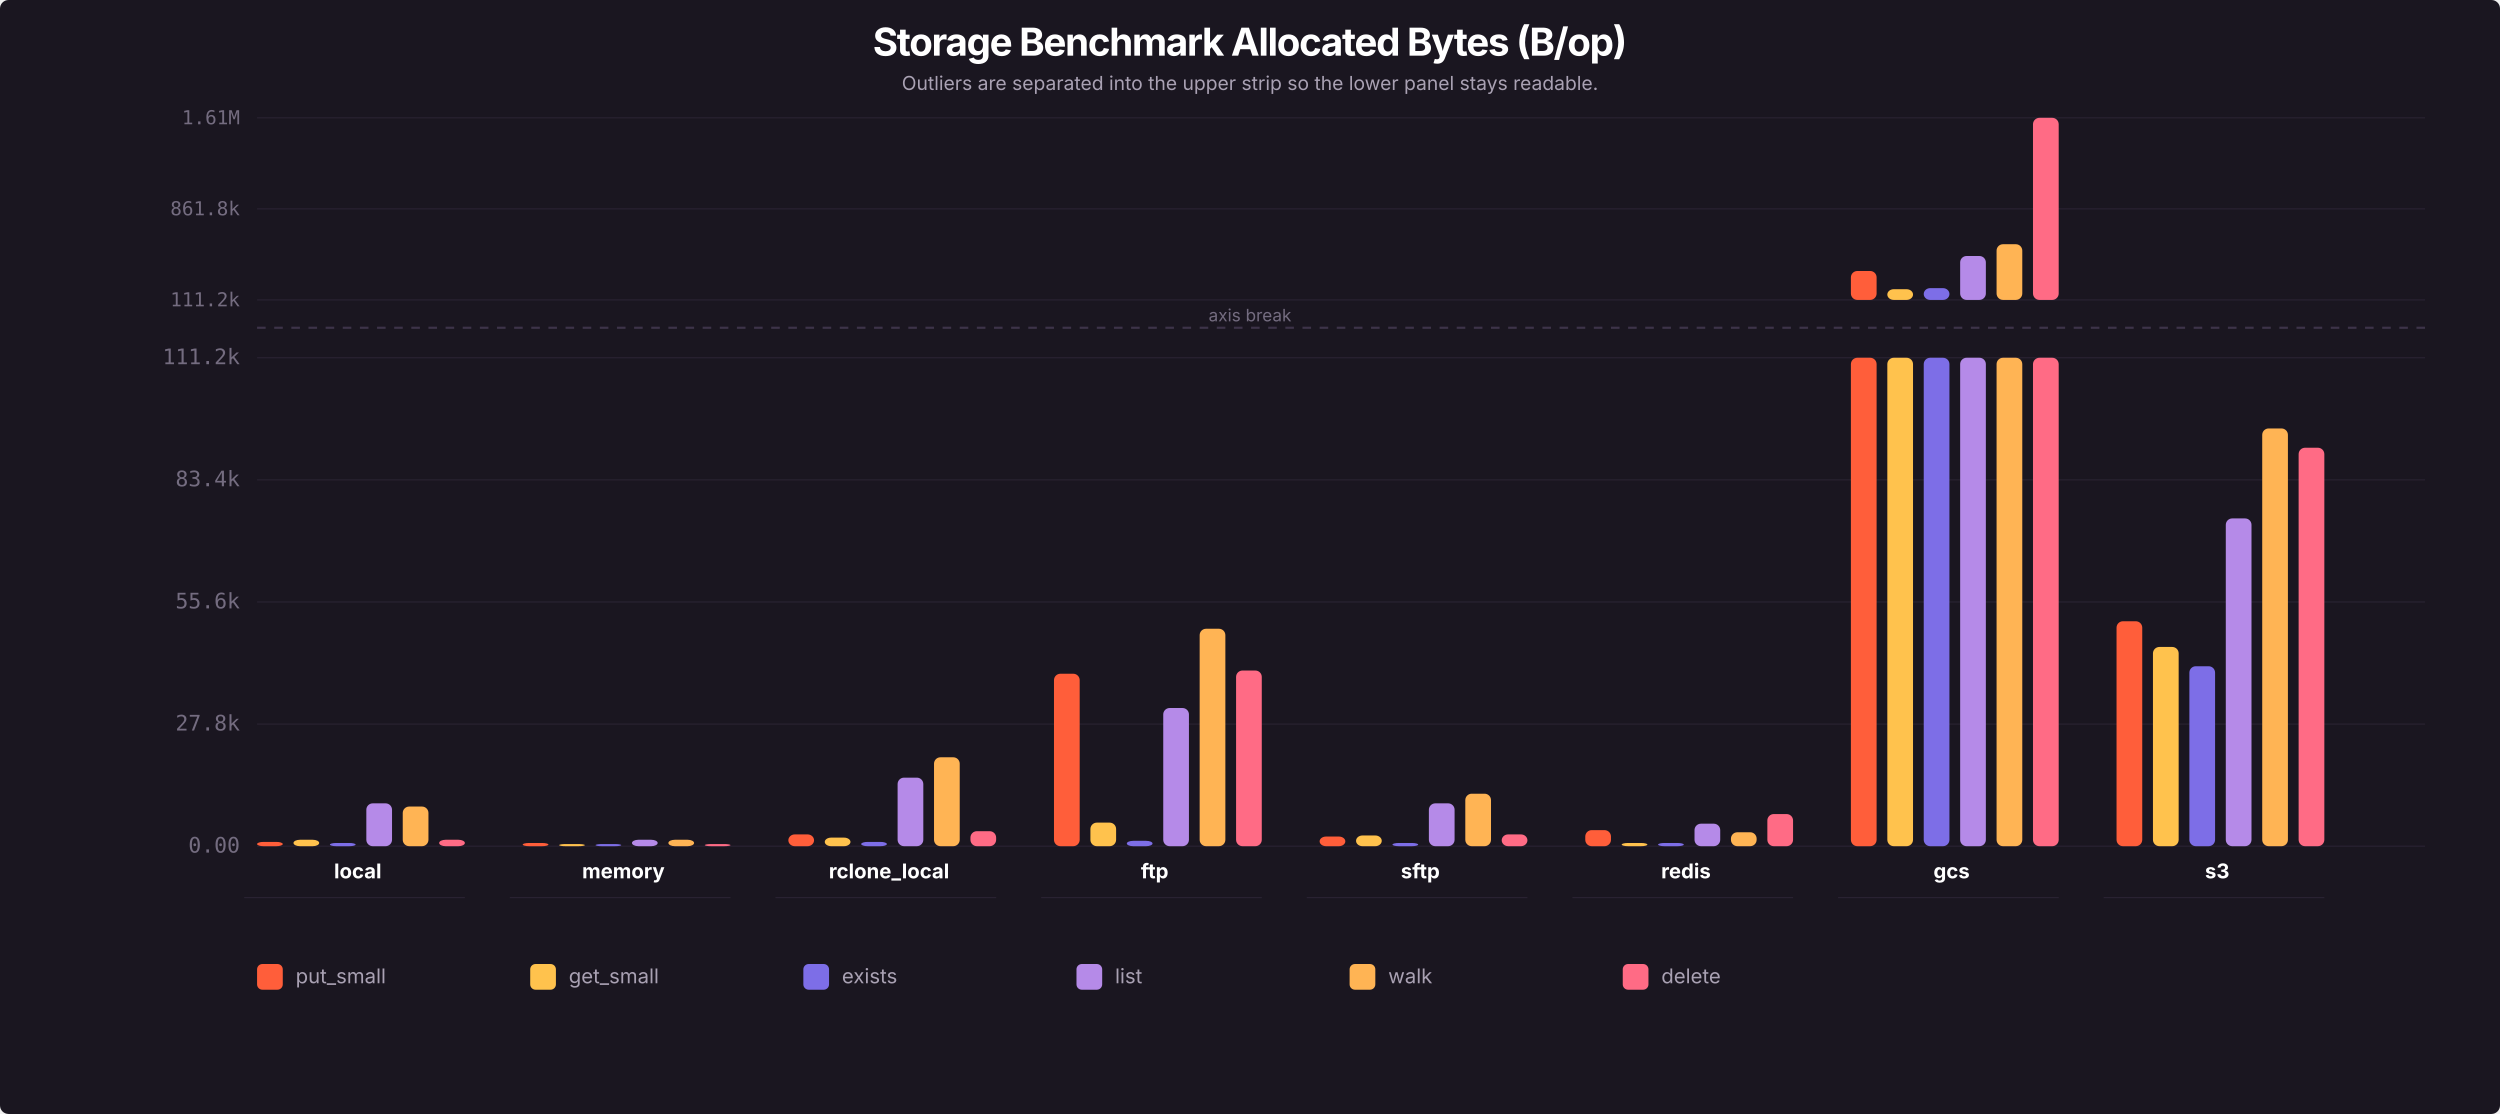
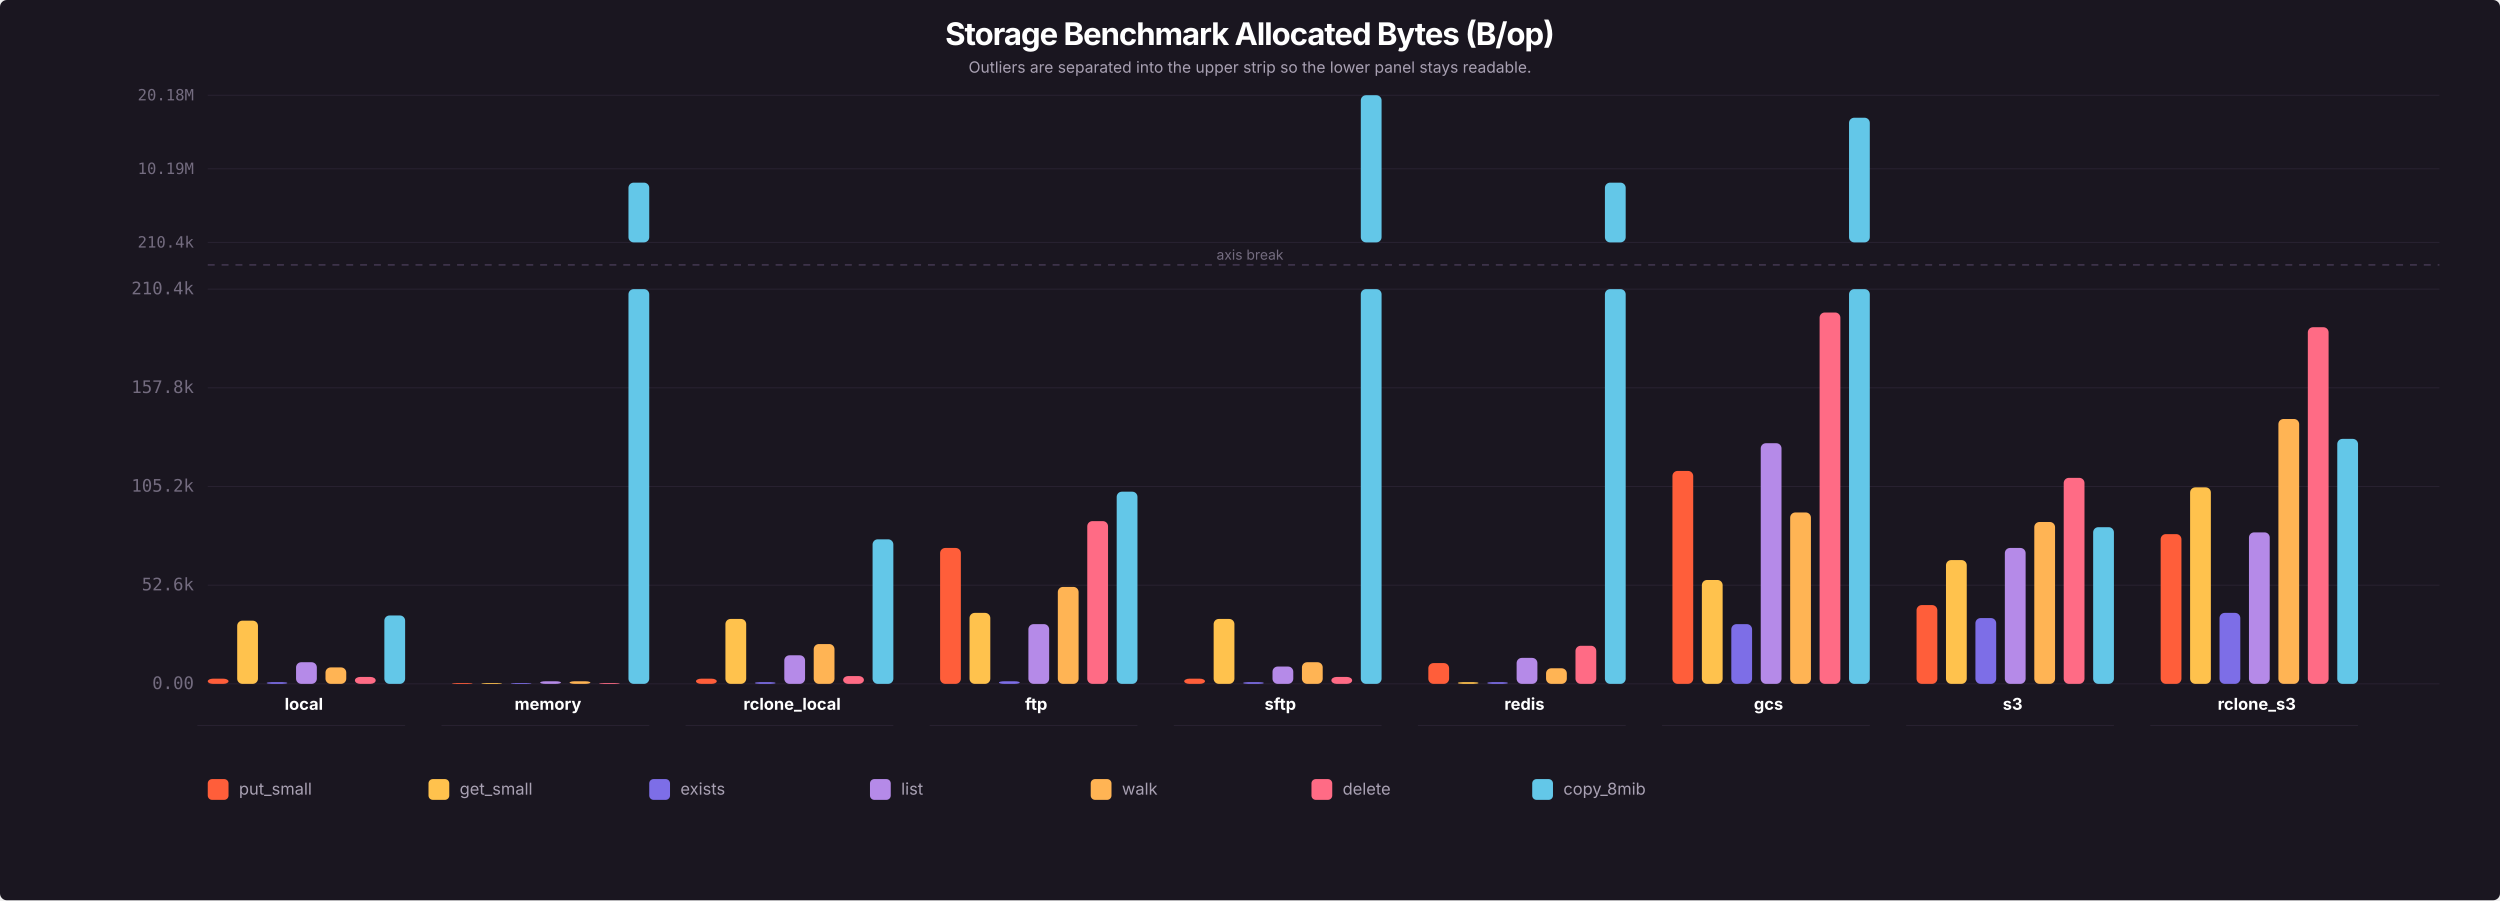
- <svg xmlns="http://www.w3.org/2000/svg" width="2334" height="1040" viewBox="0 0 2334 1040">
+ <svg xmlns="http://www.w3.org/2000/svg" width="2888" height="1040" viewBox="0 0 2888 1040">
  <rect width="100%" height="100%" rx="8" fill="#1A1620" />
-   <text x="1167" y="52" text-anchor="middle" fill="#FFFFFF" font-size="36" font-family="Space Grotesk, Inter, system-ui, sans-serif" font-weight="700" letter-spacing="-1.2">Storage Benchmark Allocated Bytes (B/op)</text>
-   <text x="1167" y="84" text-anchor="middle" fill="#A9A1B3" font-size="18" font-family="Inter, system-ui, sans-serif">Outliers are separated into the upper strip so the lower panel stays readable.</text>
-   <line x1="240" y1="110" x2="2264" y2="110" stroke="#2A2333" stroke-width="1" />
-   <text x="224" y="116" fill="#746C80" font-size="18" text-anchor="end" font-family="JetBrains Mono, ui-monospace, monospace">1.61M</text>
-   <line x1="240" y1="195" x2="2264" y2="195" stroke="#2A2333" stroke-width="1" />
-   <text x="224" y="201" fill="#746C80" font-size="18" text-anchor="end" font-family="JetBrains Mono, ui-monospace, monospace">861.8k</text>
-   <line x1="240" y1="280" x2="2264" y2="280" stroke="#2A2333" stroke-width="1" />
-   <text x="224" y="286" fill="#746C80" font-size="18" text-anchor="end" font-family="JetBrains Mono, ui-monospace, monospace">111.2k</text>
-   <line x1="240" y1="306" x2="2264" y2="306" stroke="#3D3349" stroke-width="2" stroke-dasharray="8 8" />
-   <text x="1167" y="300" text-anchor="middle" fill="#746C80" font-size="16" font-family="Inter, system-ui, sans-serif">axis break</text>
-   <line x1="240" y1="334" x2="2264" y2="334" stroke="#2A2333" stroke-width="1" />
-   <text x="224" y="340" fill="#746C80" font-size="20" text-anchor="end" font-family="JetBrains Mono, ui-monospace, monospace">111.2k</text>
-   <line x1="240" y1="448" x2="2264" y2="448" stroke="#2A2333" stroke-width="1" />
-   <text x="224" y="454" fill="#746C80" font-size="20" text-anchor="end" font-family="JetBrains Mono, ui-monospace, monospace">83.4k</text>
-   <line x1="240" y1="562" x2="2264" y2="562" stroke="#2A2333" stroke-width="1" />
-   <text x="224" y="568" fill="#746C80" font-size="20" text-anchor="end" font-family="JetBrains Mono, ui-monospace, monospace">55.6k</text>
-   <line x1="240" y1="676" x2="2264" y2="676" stroke="#2A2333" stroke-width="1" />
-   <text x="224" y="682" fill="#746C80" font-size="20" text-anchor="end" font-family="JetBrains Mono, ui-monospace, monospace">27.8k</text>
-   <line x1="240" y1="790" x2="2264" y2="790" stroke="#2A2333" stroke-width="1" />
+   <text x="1444" y="52" text-anchor="middle" fill="#FFFFFF" font-size="36" font-family="Space Grotesk, Inter, system-ui, sans-serif" font-weight="700" letter-spacing="-1.2">Storage Benchmark Allocated Bytes (B/op)</text>
+   <text x="1444" y="84" text-anchor="middle" fill="#A9A1B3" font-size="18" font-family="Inter, system-ui, sans-serif">Outliers are separated into the upper strip so the lower panel stays readable.</text>
+   <line x1="240" y1="110" x2="2818" y2="110" stroke="#2A2333" stroke-width="1" />
+   <text x="224" y="116" fill="#746C80" font-size="18" text-anchor="end" font-family="JetBrains Mono, ui-monospace, monospace">20.18M</text>
+   <line x1="240" y1="195" x2="2818" y2="195" stroke="#2A2333" stroke-width="1" />
+   <text x="224" y="201" fill="#746C80" font-size="18" text-anchor="end" font-family="JetBrains Mono, ui-monospace, monospace">10.19M</text>
+   <line x1="240" y1="280" x2="2818" y2="280" stroke="#2A2333" stroke-width="1" />
+   <text x="224" y="286" fill="#746C80" font-size="18" text-anchor="end" font-family="JetBrains Mono, ui-monospace, monospace">210.4k</text>
+   <line x1="240" y1="306" x2="2818" y2="306" stroke="#3D3349" stroke-width="2" stroke-dasharray="8 8" />
+   <text x="1444" y="300" text-anchor="middle" fill="#746C80" font-size="16" font-family="Inter, system-ui, sans-serif">axis break</text>
+   <line x1="240" y1="334" x2="2818" y2="334" stroke="#2A2333" stroke-width="1" />
+   <text x="224" y="340" fill="#746C80" font-size="20" text-anchor="end" font-family="JetBrains Mono, ui-monospace, monospace">210.4k</text>
+   <line x1="240" y1="448" x2="2818" y2="448" stroke="#2A2333" stroke-width="1" />
+   <text x="224" y="454" fill="#746C80" font-size="20" text-anchor="end" font-family="JetBrains Mono, ui-monospace, monospace">157.8k</text>
+   <line x1="240" y1="562" x2="2818" y2="562" stroke="#2A2333" stroke-width="1" />
+   <text x="224" y="568" fill="#746C80" font-size="20" text-anchor="end" font-family="JetBrains Mono, ui-monospace, monospace">105.2k</text>
+   <line x1="240" y1="676" x2="2818" y2="676" stroke="#2A2333" stroke-width="1" />
+   <text x="224" y="682" fill="#746C80" font-size="20" text-anchor="end" font-family="JetBrains Mono, ui-monospace, monospace">52.6k</text>
+   <line x1="240" y1="790" x2="2818" y2="790" stroke="#2A2333" stroke-width="1" />
  <text x="224" y="796" fill="#746C80" font-size="20" text-anchor="end" font-family="JetBrains Mono, ui-monospace, monospace">0.00</text>
-   <rect x="240" y="786" width="24" height="4" rx="6" fill="#FF5E3A" />
-   <rect x="274" y="784" width="24" height="6" rx="6" fill="#FFC24D" />
-   <rect x="308" y="787" width="24" height="3" rx="6" fill="#7D6EE7" />
-   <rect x="342" y="750" width="24" height="40" rx="6" fill="#B58AE8" />
-   <rect x="376" y="753" width="24" height="37" rx="6" fill="#FFB454" />
-   <rect x="410" y="784" width="24" height="6" rx="6" fill="#FF6B85" />
-   <text x="334" y="820" fill="#FFFFFF" font-size="19" text-anchor="middle" font-family="Inter, system-ui, sans-serif" font-weight="700">local</text>
-   <line x1="228" y1="838" x2="434" y2="838" stroke="#2A2333" stroke-width="1" />
-   <rect x="488" y="787" width="24" height="3" rx="6" fill="#FF5E3A" />
-   <rect x="522" y="788" width="24" height="2" rx="6" fill="#FFC24D" />
-   <rect x="556" y="788" width="24" height="2" rx="6" fill="#7D6EE7" />
-   <rect x="590" y="784" width="24" height="6" rx="6" fill="#B58AE8" />
-   <rect x="624" y="784" width="24" height="6" rx="6" fill="#FFB454" />
-   <rect x="658" y="788" width="24" height="2" rx="6" fill="#FF6B85" />
-   <text x="582" y="820" fill="#FFFFFF" font-size="19" text-anchor="middle" font-family="Inter, system-ui, sans-serif" font-weight="700">memory</text>
-   <line x1="476" y1="838" x2="682" y2="838" stroke="#2A2333" stroke-width="1" />
-   <rect x="736" y="779" width="24" height="11" rx="6" fill="#FF5E3A" />
-   <rect x="770" y="782" width="24" height="8" rx="6" fill="#FFC24D" />
-   <rect x="804" y="786" width="24" height="4" rx="6" fill="#7D6EE7" />
-   <rect x="838" y="726" width="24" height="64" rx="6" fill="#B58AE8" />
-   <rect x="872" y="707" width="24" height="83" rx="6" fill="#FFB454" />
-   <rect x="906" y="776" width="24" height="14" rx="6" fill="#FF6B85" />
-   <text x="830" y="820" fill="#FFFFFF" font-size="19" text-anchor="middle" font-family="Inter, system-ui, sans-serif" font-weight="700">rclone_local</text>
-   <line x1="724" y1="838" x2="930" y2="838" stroke="#2A2333" stroke-width="1" />
-   <rect x="984" y="629" width="24" height="161" rx="6" fill="#FF5E3A" />
-   <rect x="1018" y="768" width="24" height="22" rx="6" fill="#FFC24D" />
-   <rect x="1052" y="785" width="24" height="5" rx="6" fill="#7D6EE7" />
-   <rect x="1086" y="661" width="24" height="129" rx="6" fill="#B58AE8" />
-   <rect x="1120" y="587" width="24" height="203" rx="6" fill="#FFB454" />
-   <rect x="1154" y="626" width="24" height="164" rx="6" fill="#FF6B85" />
-   <text x="1078" y="820" fill="#FFFFFF" font-size="19" text-anchor="middle" font-family="Inter, system-ui, sans-serif" font-weight="700">ftp</text>
-   <line x1="972" y1="838" x2="1178" y2="838" stroke="#2A2333" stroke-width="1" />
-   <rect x="1232" y="781" width="24" height="9" rx="6" fill="#FF5E3A" />
-   <rect x="1266" y="780" width="24" height="10" rx="6" fill="#FFC24D" />
-   <rect x="1300" y="787" width="24" height="3" rx="6" fill="#7D6EE7" />
-   <rect x="1334" y="750" width="24" height="40" rx="6" fill="#B58AE8" />
-   <rect x="1368" y="741" width="24" height="49" rx="6" fill="#FFB454" />
-   <rect x="1402" y="779" width="24" height="11" rx="6" fill="#FF6B85" />
-   <text x="1326" y="820" fill="#FFFFFF" font-size="19" text-anchor="middle" font-family="Inter, system-ui, sans-serif" font-weight="700">sftp</text>
-   <line x1="1220" y1="838" x2="1426" y2="838" stroke="#2A2333" stroke-width="1" />
-   <rect x="1480" y="775" width="24" height="15" rx="6" fill="#FF5E3A" />
-   <rect x="1514" y="787" width="24" height="3" rx="6" fill="#FFC24D" />
-   <rect x="1548" y="787" width="24" height="3" rx="6" fill="#7D6EE7" />
-   <rect x="1582" y="769" width="24" height="21" rx="6" fill="#B58AE8" />
-   <rect x="1616" y="777" width="24" height="13" rx="6" fill="#FFB454" />
-   <rect x="1650" y="760" width="24" height="30" rx="6" fill="#FF6B85" />
-   <text x="1574" y="820" fill="#FFFFFF" font-size="19" text-anchor="middle" font-family="Inter, system-ui, sans-serif" font-weight="700">redis</text>
-   <line x1="1468" y1="838" x2="1674" y2="838" stroke="#2A2333" stroke-width="1" />
-   <rect x="1728" y="334" width="24" height="456" rx="6" fill="#FF5E3A" />
-   <rect x="1728" y="253" width="24" height="27" rx="6" fill="#FF5E3A" />
-   <rect x="1762" y="334" width="24" height="456" rx="6" fill="#FFC24D" />
-   <rect x="1762" y="270" width="24" height="10" rx="6" fill="#FFC24D" />
-   <rect x="1796" y="334" width="24" height="456" rx="6" fill="#7D6EE7" />
-   <rect x="1796" y="269" width="24" height="11" rx="6" fill="#7D6EE7" />
-   <rect x="1830" y="334" width="24" height="456" rx="6" fill="#B58AE8" />
-   <rect x="1830" y="239" width="24" height="41" rx="6" fill="#B58AE8" />
-   <rect x="1864" y="334" width="24" height="456" rx="6" fill="#FFB454" />
-   <rect x="1864" y="228" width="24" height="52" rx="6" fill="#FFB454" />
-   <rect x="1898" y="334" width="24" height="456" rx="6" fill="#FF6B85" />
-   <rect x="1898" y="110" width="24" height="170" rx="6" fill="#FF6B85" />
-   <text x="1822" y="820" fill="#FFFFFF" font-size="19" text-anchor="middle" font-family="Inter, system-ui, sans-serif" font-weight="700">gcs</text>
-   <line x1="1716" y1="838" x2="1922" y2="838" stroke="#2A2333" stroke-width="1" />
-   <rect x="1976" y="580" width="24" height="210" rx="6" fill="#FF5E3A" />
-   <rect x="2010" y="604" width="24" height="186" rx="6" fill="#FFC24D" />
-   <rect x="2044" y="622" width="24" height="168" rx="6" fill="#7D6EE7" />
-   <rect x="2078" y="484" width="24" height="306" rx="6" fill="#B58AE8" />
-   <rect x="2112" y="400" width="24" height="390" rx="6" fill="#FFB454" />
-   <rect x="2146" y="418" width="24" height="372" rx="6" fill="#FF6B85" />
-   <text x="2070" y="820" fill="#FFFFFF" font-size="19" text-anchor="middle" font-family="Inter, system-ui, sans-serif" font-weight="700">s3</text>
-   <line x1="1964" y1="838" x2="2170" y2="838" stroke="#2A2333" stroke-width="1" />
+   <rect x="240" y="784" width="24" height="6" rx="6" fill="#FF5E3A" />
+   <rect x="274" y="717" width="24" height="73" rx="6" fill="#FFC24D" />
+   <rect x="308" y="788" width="24" height="2" rx="6" fill="#7D6EE7" />
+   <rect x="342" y="765" width="24" height="25" rx="6" fill="#B58AE8" />
+   <rect x="376" y="771" width="24" height="19" rx="6" fill="#FFB454" />
+   <rect x="410" y="782" width="24" height="8" rx="6" fill="#FF6B85" />
+   <rect x="444" y="711" width="24" height="79" rx="6" fill="#63C7E8" />
+   <text x="351" y="820" fill="#FFFFFF" font-size="19" text-anchor="middle" font-family="Inter, system-ui, sans-serif" font-weight="700">local</text>
+   <line x1="228" y1="838" x2="468" y2="838" stroke="#2A2333" stroke-width="1" />
+   <rect x="522" y="789" width="24" height="1" rx="6" fill="#FF5E3A" />
+   <rect x="556" y="789" width="24" height="1" rx="6" fill="#FFC24D" />
+   <rect x="590" y="789" width="24" height="1" rx="6" fill="#7D6EE7" />
+   <rect x="624" y="787" width="24" height="3" rx="6" fill="#B58AE8" />
+   <rect x="658" y="787" width="24" height="3" rx="6" fill="#FFB454" />
+   <rect x="692" y="789" width="24" height="1" rx="6" fill="#FF6B85" />
+   <rect x="726" y="334" width="24" height="456" rx="6" fill="#63C7E8" />
+   <rect x="726" y="211" width="24" height="69" rx="6" fill="#63C7E8" />
+   <text x="633" y="820" fill="#FFFFFF" font-size="19" text-anchor="middle" font-family="Inter, system-ui, sans-serif" font-weight="700">memory</text>
+   <line x1="510" y1="838" x2="750" y2="838" stroke="#2A2333" stroke-width="1" />
+   <rect x="804" y="784" width="24" height="6" rx="6" fill="#FF5E3A" />
+   <rect x="838" y="715" width="24" height="75" rx="6" fill="#FFC24D" />
+   <rect x="872" y="788" width="24" height="2" rx="6" fill="#7D6EE7" />
+   <rect x="906" y="757" width="24" height="33" rx="6" fill="#B58AE8" />
+   <rect x="940" y="744" width="24" height="46" rx="6" fill="#FFB454" />
+   <rect x="974" y="781" width="24" height="9" rx="6" fill="#FF6B85" />
+   <rect x="1008" y="623" width="24" height="167" rx="6" fill="#63C7E8" />
+   <text x="915" y="820" fill="#FFFFFF" font-size="19" text-anchor="middle" font-family="Inter, system-ui, sans-serif" font-weight="700">rclone_local</text>
+   <line x1="792" y1="838" x2="1032" y2="838" stroke="#2A2333" stroke-width="1" />
+   <rect x="1086" y="633" width="24" height="157" rx="6" fill="#FF5E3A" />
+   <rect x="1120" y="708" width="24" height="82" rx="6" fill="#FFC24D" />
+   <rect x="1154" y="787" width="24" height="3" rx="6" fill="#7D6EE7" />
+   <rect x="1188" y="721" width="24" height="69" rx="6" fill="#B58AE8" />
+   <rect x="1222" y="678" width="24" height="112" rx="6" fill="#FFB454" />
+   <rect x="1256" y="602" width="24" height="188" rx="6" fill="#FF6B85" />
+   <rect x="1290" y="568" width="24" height="222" rx="6" fill="#63C7E8" />
+   <text x="1197" y="820" fill="#FFFFFF" font-size="19" text-anchor="middle" font-family="Inter, system-ui, sans-serif" font-weight="700">ftp</text>
+   <line x1="1074" y1="838" x2="1314" y2="838" stroke="#2A2333" stroke-width="1" />
+   <rect x="1368" y="784" width="24" height="6" rx="6" fill="#FF5E3A" />
+   <rect x="1402" y="715" width="24" height="75" rx="6" fill="#FFC24D" />
+   <rect x="1436" y="788" width="24" height="2" rx="6" fill="#7D6EE7" />
+   <rect x="1470" y="770" width="24" height="20" rx="6" fill="#B58AE8" />
+   <rect x="1504" y="765" width="24" height="25" rx="6" fill="#FFB454" />
+   <rect x="1538" y="782" width="24" height="8" rx="6" fill="#FF6B85" />
+   <rect x="1572" y="334" width="24" height="456" rx="6" fill="#63C7E8" />
+   <rect x="1572" y="110" width="24" height="170" rx="6" fill="#63C7E8" />
+   <text x="1479" y="820" fill="#FFFFFF" font-size="19" text-anchor="middle" font-family="Inter, system-ui, sans-serif" font-weight="700">sftp</text>
+   <line x1="1356" y1="838" x2="1596" y2="838" stroke="#2A2333" stroke-width="1" />
+   <rect x="1650" y="766" width="24" height="24" rx="6" fill="#FF5E3A" />
+   <rect x="1684" y="788" width="24" height="2" rx="6" fill="#FFC24D" />
+   <rect x="1718" y="788" width="24" height="2" rx="6" fill="#7D6EE7" />
+   <rect x="1752" y="760" width="24" height="30" rx="6" fill="#B58AE8" />
+   <rect x="1786" y="772" width="24" height="18" rx="6" fill="#FFB454" />
+   <rect x="1820" y="746" width="24" height="44" rx="6" fill="#FF6B85" />
+   <rect x="1854" y="334" width="24" height="456" rx="6" fill="#63C7E8" />
+   <rect x="1854" y="211" width="24" height="69" rx="6" fill="#63C7E8" />
+   <text x="1761" y="820" fill="#FFFFFF" font-size="19" text-anchor="middle" font-family="Inter, system-ui, sans-serif" font-weight="700">redis</text>
+   <line x1="1638" y1="838" x2="1878" y2="838" stroke="#2A2333" stroke-width="1" />
+   <rect x="1932" y="544" width="24" height="246" rx="6" fill="#FF5E3A" />
+   <rect x="1966" y="670" width="24" height="120" rx="6" fill="#FFC24D" />
+   <rect x="2000" y="721" width="24" height="69" rx="6" fill="#7D6EE7" />
+   <rect x="2034" y="512" width="24" height="278" rx="6" fill="#B58AE8" />
+   <rect x="2068" y="592" width="24" height="198" rx="6" fill="#FFB454" />
+   <rect x="2102" y="361" width="24" height="429" rx="6" fill="#FF6B85" />
+   <rect x="2136" y="334" width="24" height="456" rx="6" fill="#63C7E8" />
+   <rect x="2136" y="136" width="24" height="144" rx="6" fill="#63C7E8" />
+   <text x="2043" y="820" fill="#FFFFFF" font-size="19" text-anchor="middle" font-family="Inter, system-ui, sans-serif" font-weight="700">gcs</text>
+   <line x1="1920" y1="838" x2="2160" y2="838" stroke="#2A2333" stroke-width="1" />
+   <rect x="2214" y="699" width="24" height="91" rx="6" fill="#FF5E3A" />
+   <rect x="2248" y="647" width="24" height="143" rx="6" fill="#FFC24D" />
+   <rect x="2282" y="714" width="24" height="76" rx="6" fill="#7D6EE7" />
+   <rect x="2316" y="633" width="24" height="157" rx="6" fill="#B58AE8" />
+   <rect x="2350" y="603" width="24" height="187" rx="6" fill="#FFB454" />
+   <rect x="2384" y="552" width="24" height="238" rx="6" fill="#FF6B85" />
+   <rect x="2418" y="609" width="24" height="181" rx="6" fill="#63C7E8" />
+   <text x="2325" y="820" fill="#FFFFFF" font-size="19" text-anchor="middle" font-family="Inter, system-ui, sans-serif" font-weight="700">s3</text>
+   <line x1="2202" y1="838" x2="2442" y2="838" stroke="#2A2333" stroke-width="1" />
+   <rect x="2496" y="617" width="24" height="173" rx="6" fill="#FF5E3A" />
+   <rect x="2530" y="563" width="24" height="227" rx="6" fill="#FFC24D" />
+   <rect x="2564" y="708" width="24" height="82" rx="6" fill="#7D6EE7" />
+   <rect x="2598" y="615" width="24" height="175" rx="6" fill="#B58AE8" />
+   <rect x="2632" y="484" width="24" height="306" rx="6" fill="#FFB454" />
+   <rect x="2666" y="378" width="24" height="412" rx="6" fill="#FF6B85" />
+   <rect x="2700" y="507" width="24" height="283" rx="6" fill="#63C7E8" />
+   <text x="2607" y="820" fill="#FFFFFF" font-size="19" text-anchor="middle" font-family="Inter, system-ui, sans-serif" font-weight="700">rclone_s3</text>
+   <line x1="2484" y1="838" x2="2724" y2="838" stroke="#2A2333" stroke-width="1" />
  <rect x="240" y="900" width="24" height="24" rx="5" fill="#FF5E3A" />
  <text x="276" y="918" fill="#A9A1B3" font-size="19" font-family="Inter, system-ui, sans-serif">put_small</text>
  <rect x="495" y="900" width="24" height="24" rx="5" fill="#FFC24D" />
  <text x="531" y="918" fill="#A9A1B3" font-size="19" font-family="Inter, system-ui, sans-serif">get_small</text>
  <rect x="750" y="900" width="24" height="24" rx="5" fill="#7D6EE7" />
  <text x="786" y="918" fill="#A9A1B3" font-size="19" font-family="Inter, system-ui, sans-serif">exists</text>
  <rect x="1005" y="900" width="24" height="24" rx="5" fill="#B58AE8" />
  <text x="1041" y="918" fill="#A9A1B3" font-size="19" font-family="Inter, system-ui, sans-serif">list</text>
  <rect x="1260" y="900" width="24" height="24" rx="5" fill="#FFB454" />
  <text x="1296" y="918" fill="#A9A1B3" font-size="19" font-family="Inter, system-ui, sans-serif">walk</text>
  <rect x="1515" y="900" width="24" height="24" rx="5" fill="#FF6B85" />
  <text x="1551" y="918" fill="#A9A1B3" font-size="19" font-family="Inter, system-ui, sans-serif">delete</text>
+   <rect x="1770" y="900" width="24" height="24" rx="5" fill="#63C7E8" />
+   <text x="1806" y="918" fill="#A9A1B3" font-size="19" font-family="Inter, system-ui, sans-serif">copy_8mib</text>
</svg>
